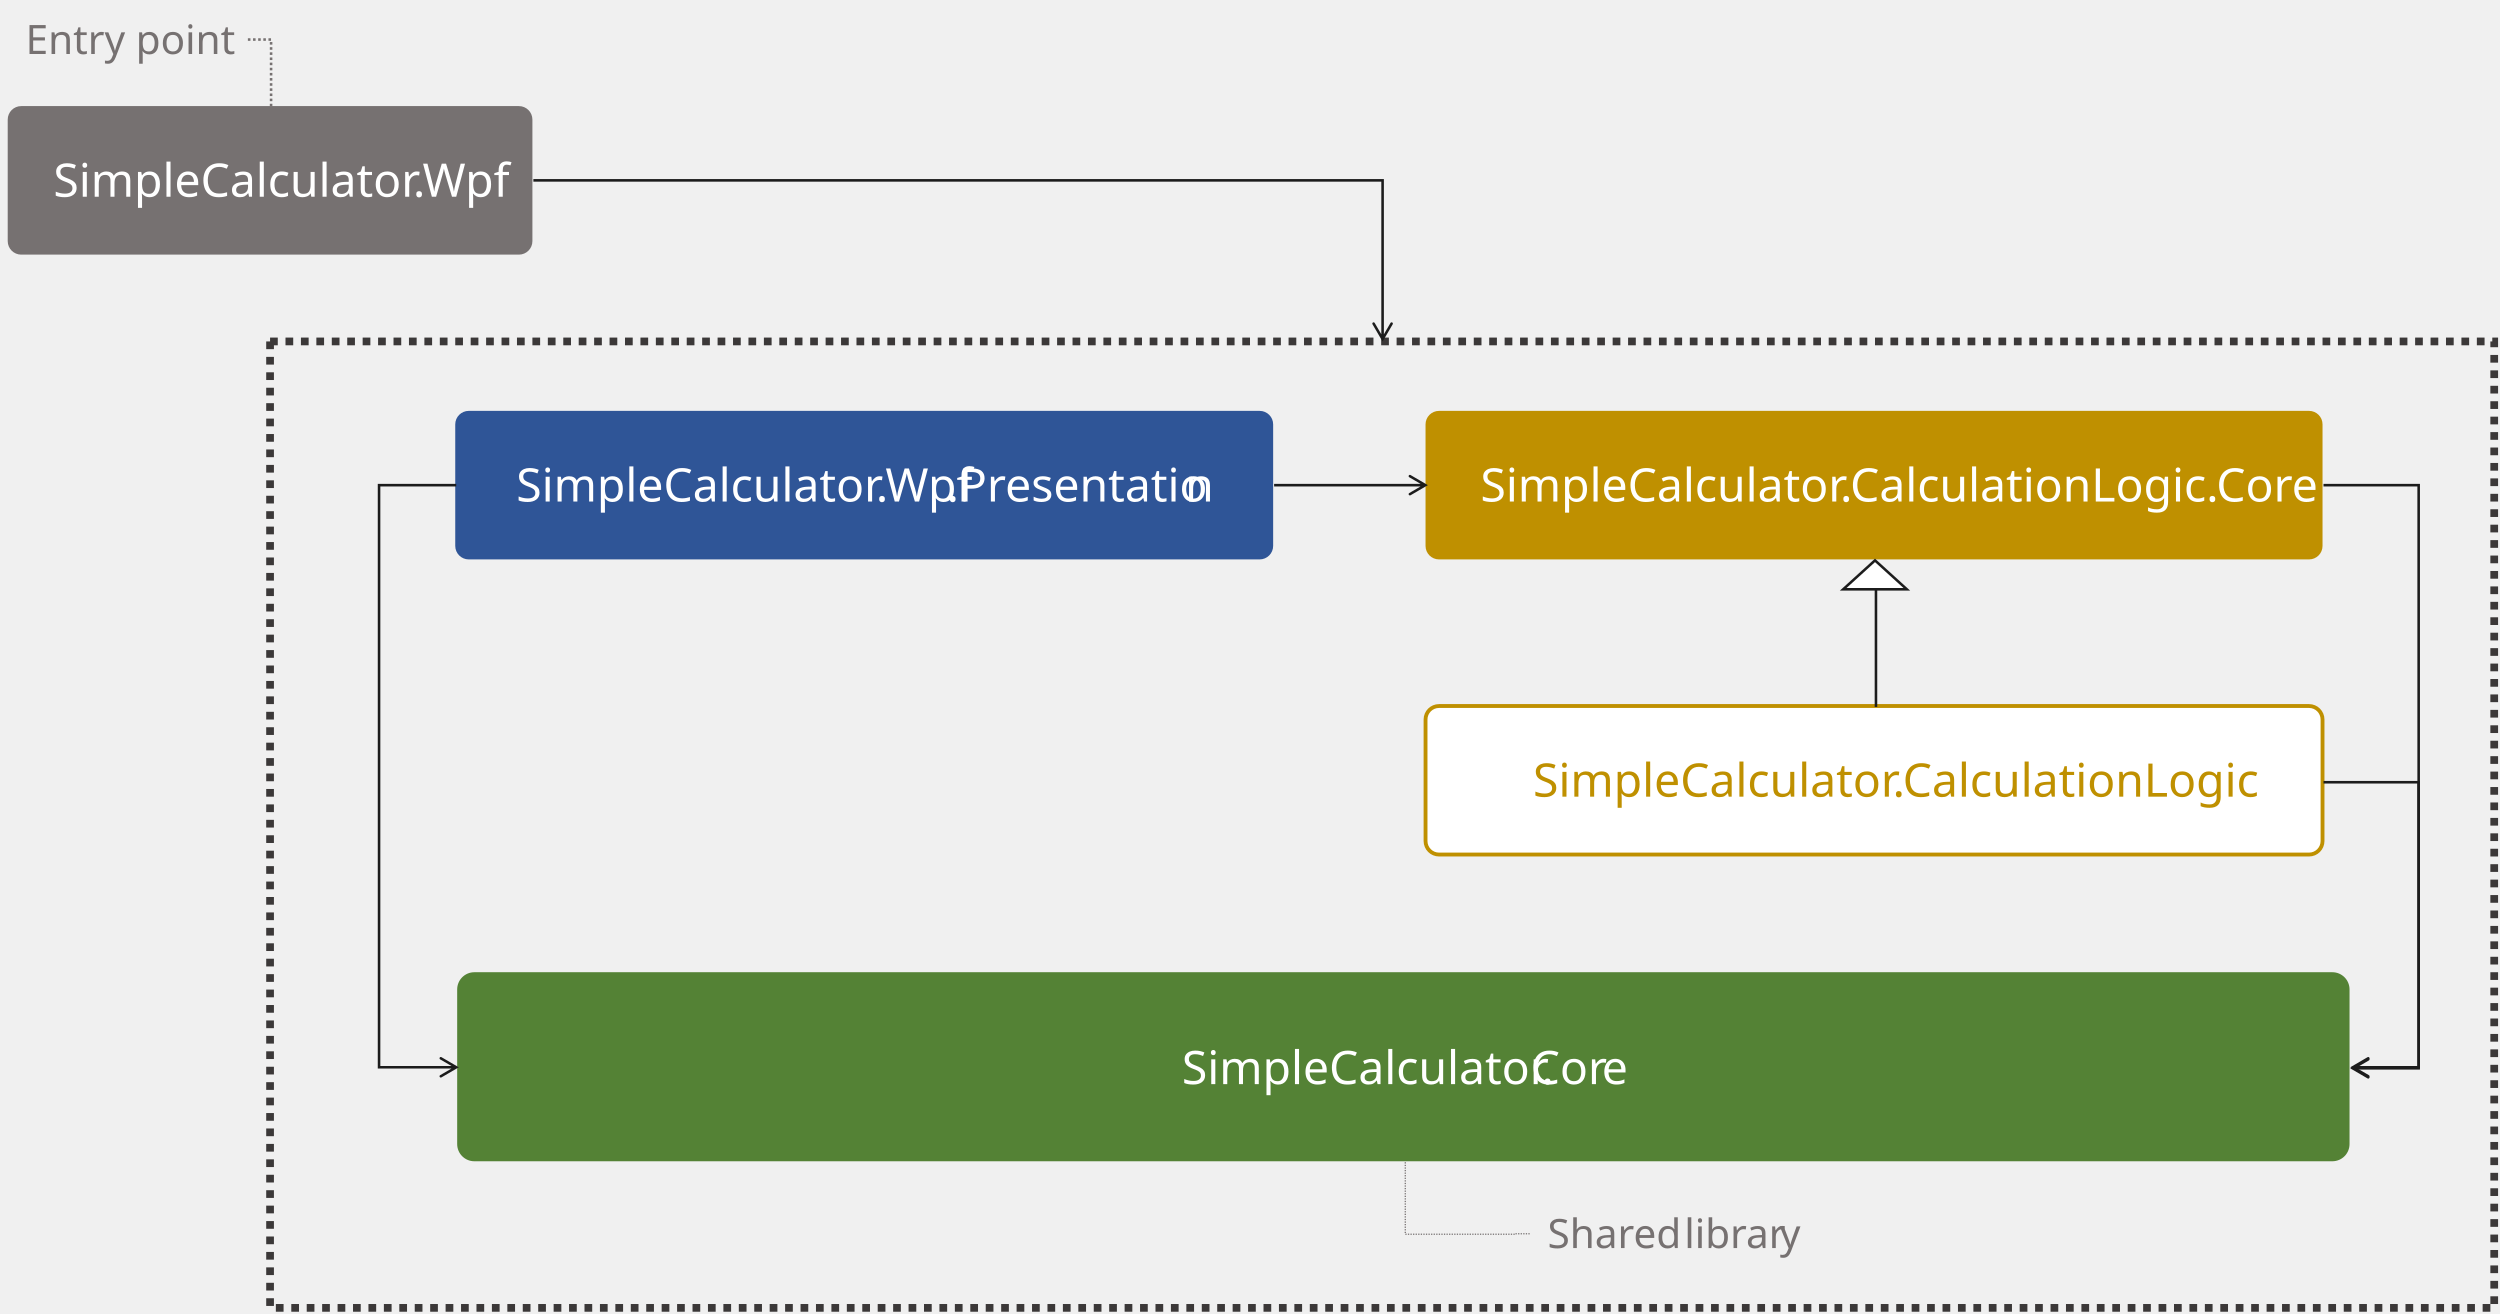
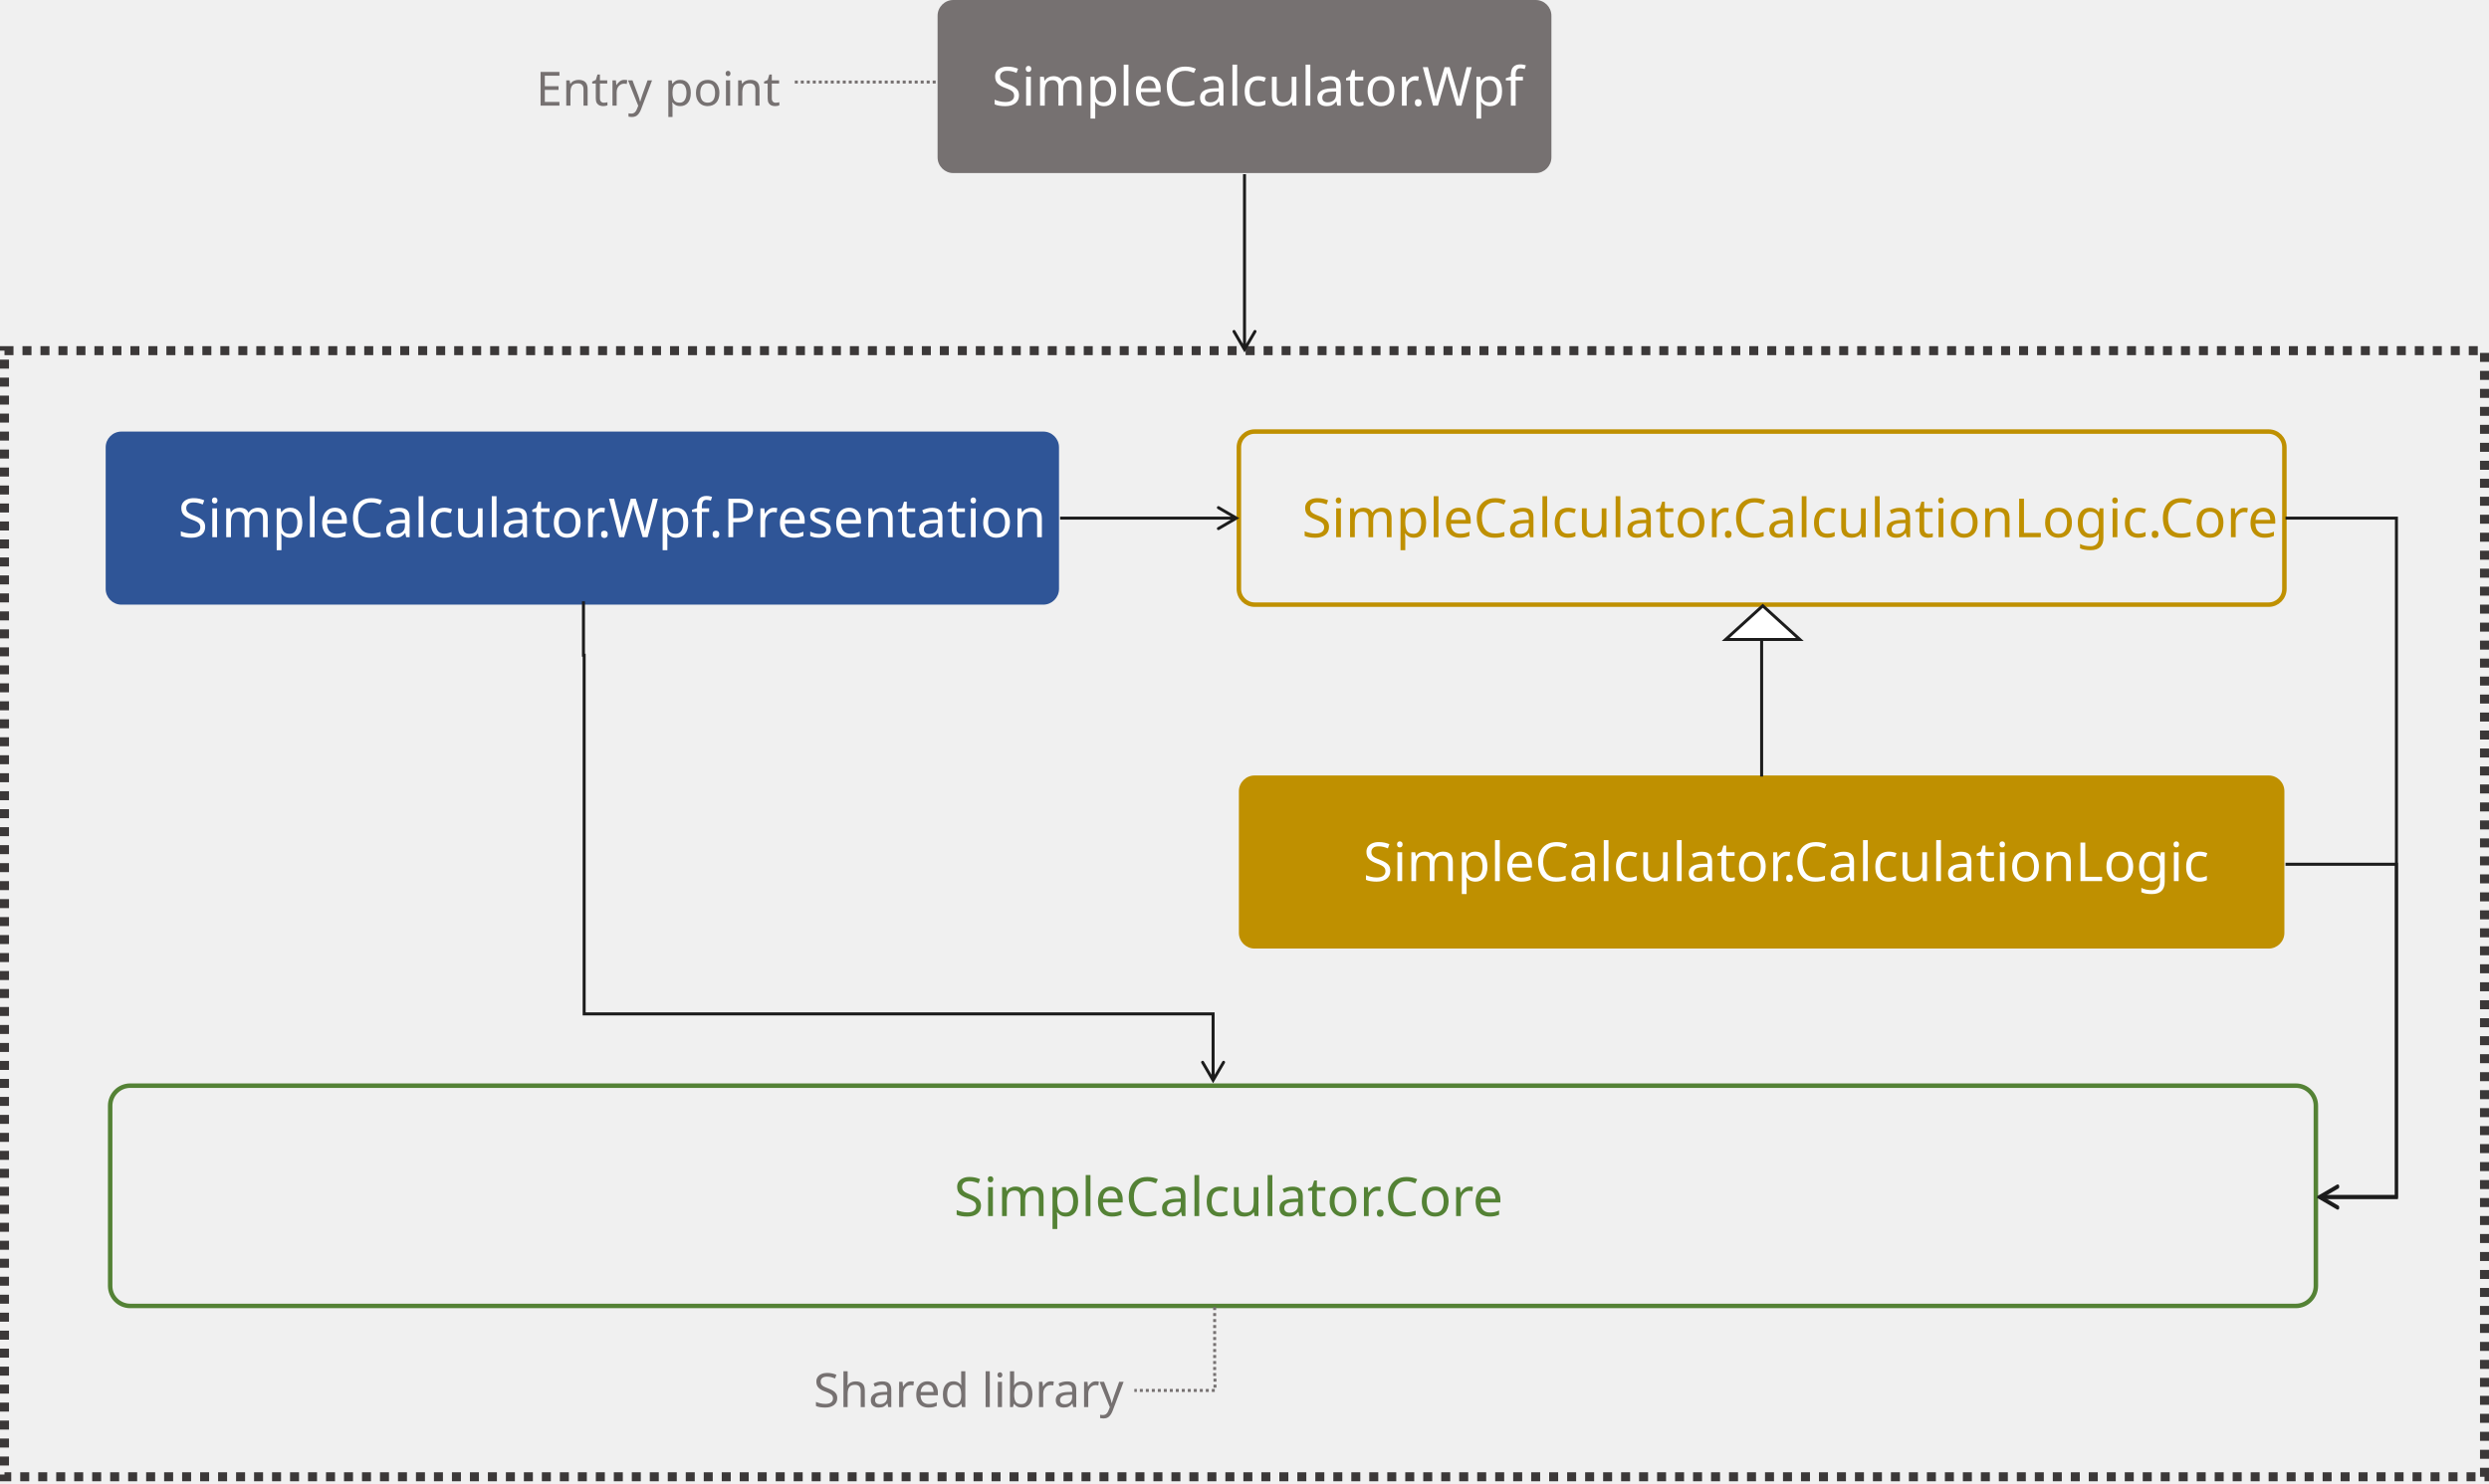
- <svg xmlns="http://www.w3.org/2000/svg" width="1296" height="681" overflow="hidden">
-   <g transform="translate(-15 -11)">
-     <path d="M19 73C19 69.134 22.134 66 26 66L284 66C287.866 66 291 69.134 291 73L291 136C291 139.866 287.866 143 284 143L26 143C22.134 143 19 139.866 19 136Z" fill="#767171" fill-rule="evenodd" />
-     <text fill="#FFFFFF" font-family="Segoe UI,Segoe UI_MSFontService,sans-serif" font-weight="400" font-size="24" transform="translate(42.6757 113)">SimpleCalculator.Wpf</text>
-     <text fill="#767171" font-family="Segoe UI,Segoe UI_MSFontService,sans-serif" font-weight="400" font-size="21" transform="translate(28.2667 39)">Entry point</text>
-     <path d="M143.5 31.5 155.531 31.5 155.531 66.742" stroke="#767171" stroke-width="1.333" stroke-miterlimit="8" stroke-dasharray="1.333 1.333" fill="none" fill-rule="evenodd" />
-     <path d="M260.909 613C255.989 613 252 609.011 252 604.091L252 523.909C252 518.989 255.989 515 260.909 515L1224.09 515C1229.01 515 1233 518.989 1233 523.909L1233 604.091C1233 609.011 1229.01 613 1224.09 613Z" fill="#548235" fill-rule="evenodd" />
-     <text fill="#FFFFFF" font-family="Segoe UI,Segoe UI_MSFontService,sans-serif" font-weight="400" font-size="24" transform="translate(627.69 573)">SimpleCalculator.</text>
-     <text fill="#FFFFFF" font-family="Segoe UI,Segoe UI_MSFontService,sans-serif" font-weight="400" font-size="24" transform="translate(808.51 573)">Cor</text>
-     <text fill="#FFFFFF" font-family="Segoe UI,Segoe UI_MSFontService,sans-serif" font-weight="400" font-size="24" transform="translate(845.364 573)">e</text>
-     <path d="M251 231C251 227.134 254.134 224 258 224L668 224C671.866 224 675 227.134 675 231L675 294C675 297.866 671.866 301 668 301L258 301C254.134 301 251 297.866 251 294Z" fill="#2F5597" fill-rule="evenodd" />
-     <text fill="#FFFFFF" font-family="Segoe UI,Segoe UI_MSFontService,sans-serif" font-weight="400" font-size="24" transform="translate(282.632 271)">SimpleCalculator.Wpf</text>
-     <text fill="#FFFFFF" font-family="Segoe UI,Segoe UI_MSFontService,sans-serif" font-weight="400" font-size="24" transform="translate(505.672 271)">.Presentatio</text>
-     <text fill="#FFFFFF" font-family="Segoe UI,Segoe UI_MSFontService,sans-serif" font-weight="400" font-size="24" transform="translate(629.358 271)">n</text>
-     <path d="M754 231C754 227.134 757.134 224 761 224L1212 224C1215.87 224 1219 227.134 1219 231L1219 294C1219 297.866 1215.87 301 1212 301L761 301C757.134 301 754 297.866 754 294Z" fill="#BF9000" fill-rule="evenodd" />
-     <text fill="#FFFFFF" font-family="Segoe UI,Segoe UI_MSFontService,sans-serif" font-weight="400" font-size="24" transform="translate(782.467 271)">SimpleCalculator.CalculationLogic.Core</text>
-     <path d="M754 384C754 380.134 757.134 377 761 377L1212 377C1215.87 377 1219 380.134 1219 384L1219 447C1219 450.866 1215.87 454 1212 454L761 454C757.134 454 754 450.866 754 447Z" stroke="#BF9000" stroke-width="2" stroke-miterlimit="8" fill="#FFFFFF" fill-rule="evenodd" />
-     <text fill="#BF9000" font-family="Segoe UI,Segoe UI_MSFontService,sans-serif" font-weight="400" font-size="24" transform="translate(809.727 424)">SimpleCalculator.CalculationLogic</text>
-     <path d="M675.5 261.833 753.894 261.833 753.894 263.167 675.5 263.167ZM746.23 257.258 755.217 262.5 746.23 267.743C745.912 267.928 745.504 267.821 745.318 267.503 745.133 267.185 745.24 266.776 745.558 266.591L753.558 261.924 753.558 263.076 745.558 258.409C745.24 258.224 745.133 257.816 745.318 257.498 745.504 257.18 745.912 257.072 746.23 257.258Z" fill="#1C1C1C" />
-     <path d="M970.5 316.5 987 301.5 1003.5 316.5Z" stroke="#1C1C1C" stroke-width="1.333" stroke-miterlimit="8" fill="#FFFFFF" fill-rule="evenodd" />
-     <path d="M987.5 316.5 987.5 377.471" stroke="#1C1C1C" stroke-width="1.333" stroke-miterlimit="8" fill="none" fill-rule="evenodd" />
-     <path d="M1219.5 261.833 1269.5 261.833 1269.5 564.944 1234.69 564.944 1234.69 563.611 1268.83 563.611 1268.17 564.278 1268.17 262.5 1268.83 263.167 1219.5 263.167ZM1242.36 569.52 1233.37 564.278 1242.36 559.035C1242.68 558.85 1243.08 558.957 1243.27 559.275 1243.46 559.593 1243.35 560.001 1243.03 560.187L1235.03 564.853 1235.03 563.702 1243.03 568.368C1243.35 568.554 1243.46 568.962 1243.27 569.28 1243.08 569.598 1242.68 569.706 1242.36 569.52Z" fill="#1C1C1C" />
-     <path d="M1219.5 415.833 1269.5 415.833 1269.5 565.495 1234.69 565.495 1234.69 564.161 1268.83 564.161 1268.17 564.828 1268.17 416.5 1268.83 417.167 1219.5 417.167ZM1242.36 570.071 1233.37 564.828 1242.36 559.586C1242.68 559.4 1243.08 559.507 1243.27 559.825 1243.46 560.143 1243.35 560.552 1243.03 560.737L1235.03 565.404 1235.03 564.252 1243.03 568.919C1243.35 569.104 1243.46 569.513 1243.27 569.831 1243.08 570.149 1242.68 570.256 1242.36 570.071Z" fill="#1C1C1C" />
-     <path d="M251.5 263.167 211.5 263.167 212.167 262.5 212.167 564.278 211.5 563.611 251.513 563.611 251.513 564.944 210.833 564.944 210.833 261.833 251.5 261.833ZM243.849 559.035 252.836 564.278 243.849 569.52C243.531 569.706 243.123 569.598 242.938 569.28 242.752 568.962 242.859 568.554 243.177 568.368L251.177 563.702 251.177 564.853 243.177 560.187C242.859 560.001 242.752 559.593 242.938 559.275 243.123 558.957 243.531 558.85 243.849 559.035Z" fill="#1C1C1C" />
-     <text fill="#767171" font-family="Segoe UI,Segoe UI_MSFontService,sans-serif" font-weight="400" font-size="21" transform="translate(817.249 658)">Shared</text>
-     <text fill="#767171" font-family="Segoe UI,Segoe UI_MSFontService,sans-serif" font-weight="400" font-size="21" transform="translate(888.136 658)">librar</text>
-     <text fill="#767171" font-family="Segoe UI,Segoe UI_MSFontService,sans-serif" font-weight="400" font-size="21" transform="translate(937.656 658)">y</text>
-     <path d="M0 0 37.334 0 37.334 56.936 37.092 56.936 37.092 64.872" stroke="#767171" stroke-width="0.667" stroke-miterlimit="8" stroke-dasharray="0.667 0.667" fill="none" fill-rule="evenodd" transform="matrix(1.83697e-16 1 1 -1.83697e-16 743.5 613.5)" />
-     <rect x="155" y="188" width="1153" height="501" stroke="#3B3838" stroke-width="4" stroke-miterlimit="8" stroke-dasharray="4 4" fill="none" />
-     <path d="M291.5 103.833 732.405 103.833 732.405 186.762 731.072 186.762 731.072 104.5 731.738 105.167 291.5 105.167ZM736.981 179.097 731.738 188.084 726.496 179.097C726.31 178.779 726.418 178.371 726.736 178.185 727.054 178 727.462 178.107 727.647 178.425L732.314 186.425 731.162 186.425 735.829 178.425C736.015 178.107 736.423 178 736.741 178.185 737.059 178.371 737.166 178.779 736.981 179.097Z" fill="#1C1C1C" />
+ <svg xmlns="http://www.w3.org/2000/svg" width="1107" height="660" overflow="hidden">
+   <g transform="translate(-98 -43)">
+     <path d="M515 50C515 46.134 518.134 43 522 43L781 43C784.866 43 788 46.134 788 50L788 113C788 116.866 784.866 120 781 120L522 120C518.134 120 515 116.866 515 113Z" fill="#767171" fill-rule="evenodd" />
+     <text fill="#FFFFFF" font-family="Segoe UI,Segoe UI_MSFontService,sans-serif" font-weight="400" font-size="24" transform="translate(539.152 90)">SimpleCalculator.Wpf</text>
+     <text fill="#767171" font-family="Segoe UI,Segoe UI_MSFontService,sans-serif" font-weight="400" font-size="21" transform="translate(336.39 90)">Entry point</text>
+     <path d="M451.5 79.5 515.597 79.5" stroke="#767171" stroke-width="1.333" stroke-miterlimit="8" stroke-dasharray="1.333 1.333" fill="none" fill-rule="evenodd" />
+     <path d="M155.909 624C150.989 624 147 620.011 147 615.091L147 534.909C147 529.989 150.989 526 155.909 526L1119.09 526C1124.01 526 1128 529.989 1128 534.909L1128 615.091C1128 620.011 1124.01 624 1119.09 624Z" stroke="#548235" stroke-width="2" stroke-miterlimit="8" fill="none" fill-rule="evenodd" />
+     <text fill="#548235" font-family="Segoe UI,Segoe UI_MSFontService,sans-serif" font-weight="400" font-size="24" transform="translate(522.262 584)">SimpleCalculator.Core</text>
+     <path d="M145 242C145 238.134 148.134 235 152 235L562 235C565.866 235 569 238.134 569 242L569 305C569 308.866 565.866 312 562 312L152 312C148.134 312 145 308.866 145 305Z" fill="#2F5597" fill-rule="evenodd" />
+     <text fill="#FFFFFF" font-family="Segoe UI,Segoe UI_MSFontService,sans-serif" font-weight="400" font-size="24" transform="translate(177.203 282)">SimpleCalculator.Wpf.Presentation</text>
+     <path d="M649 242C649 238.134 652.134 235 656 235L1107 235C1110.87 235 1114 238.134 1114 242L1114 305C1114 308.866 1110.87 312 1107 312L656 312C652.134 312 649 308.866 649 305Z" stroke="#BF9000" stroke-width="2" stroke-miterlimit="8" fill="none" fill-rule="evenodd" />
+     <text fill="#BF9000" font-family="Segoe UI,Segoe UI_MSFontService,sans-serif" font-weight="400" font-size="24" transform="translate(677.039 282)">SimpleCalculator.CalculationLogic.Core</text>
+     <path d="M649 395C649 391.134 652.134 388 656 388L1107 388C1110.87 388 1114 391.134 1114 395L1114 458C1114 461.866 1110.87 465 1107 465L656 465C652.134 465 649 461.866 649 458Z" fill="#BF9000" fill-rule="evenodd" />
+     <text fill="#FFFFFF" font-family="Segoe UI,Segoe UI_MSFontService,sans-serif" font-weight="400" font-size="24" transform="translate(704.299 435)">SimpleCalculator.CalculationLogic</text>
+     <path d="M569.5 272.833 647.894 272.833 647.894 274.167 569.5 274.167ZM640.23 268.258 649.217 273.5 640.23 278.743C639.912 278.928 639.504 278.821 639.318 278.503 639.133 278.185 639.24 277.776 639.558 277.591L647.558 272.924 647.558 274.076 639.558 269.409C639.24 269.224 639.133 268.816 639.318 268.498 639.504 268.18 639.912 268.072 640.23 268.258Z" fill="#1C1C1C" />
+     <path d="M865.5 327.5 882 312.5 898.5 327.5Z" stroke="#1C1C1C" stroke-width="1.333" stroke-miterlimit="8" fill="#FFFFFF" fill-rule="evenodd" />
+     <path d="M881.5 327.5 881.5 388.471" stroke="#1C1C1C" stroke-width="1.333" stroke-miterlimit="8" fill="none" fill-rule="evenodd" />
+     <path d="M1114.5 272.833 1164.5 272.833 1164.5 575.944 1129.69 575.944 1129.69 574.611 1163.83 574.611 1163.17 575.278 1163.17 273.5 1163.83 274.167 1114.5 274.167ZM1137.36 580.52 1128.37 575.278 1137.36 570.035C1137.68 569.85 1138.08 569.957 1138.27 570.275 1138.46 570.593 1138.35 571.001 1138.03 571.187L1130.03 575.853 1130.03 574.702 1138.03 579.368C1138.35 579.554 1138.46 579.962 1138.27 580.28 1138.08 580.598 1137.68 580.706 1137.36 580.52Z" fill="#1C1C1C" />
+     <path d="M1114.5 426.833 1164.5 426.833 1164.5 576.495 1129.69 576.495 1129.69 575.161 1163.83 575.161 1163.17 575.828 1163.17 427.5 1163.83 428.167 1114.5 428.167ZM1137.36 581.071 1128.37 575.828 1137.36 570.586C1137.68 570.4 1138.08 570.507 1138.27 570.825 1138.46 571.143 1138.35 571.552 1138.03 571.737L1130.03 576.404 1130.03 575.252 1138.03 579.919C1138.35 580.104 1138.46 580.513 1138.27 580.831 1138.08 581.149 1137.68 581.256 1137.36 581.071Z" fill="#1C1C1C" />
+     <path d="M0-0.667 24.667-0.667 24.667 0.303 24-0.364 184.23-0.364 184.23 280.032 183.563 279.366 213.1 279.366 213.1 280.699 182.896 280.699 182.896 0.303 183.563 0.969 23.333 0.969 23.333 0 24 0.667 0 0.667ZM205.436 274.79 214.423 280.032 205.436 285.275C205.118 285.46 204.71 285.353 204.525 285.035 204.339 284.717 204.446 284.309 204.764 284.123L212.764 279.456 212.764 280.608 204.764 275.942C204.446 275.756 204.339 275.348 204.525 275.03 204.71 274.712 205.118 274.604 205.436 274.79Z" fill="#1C1C1C" transform="matrix(1.83697e-16 1 1 -1.83697e-16 357.5 310.5)" />
+     <text fill="#767171" font-family="Segoe UI,Segoe UI_MSFontService,sans-serif" font-weight="400" font-size="21" transform="translate(459.821 669)">Shared library</text>
+     <rect x="100" y="199" width="1103" height="501" stroke="#3B3838" stroke-width="4" stroke-miterlimit="8" stroke-dasharray="4 4" fill="none" />
+     <path d="M638.224 624.5 638.224 655.484 638.367 655.484 638.367 661.592 602.5 661.592" stroke="#767171" stroke-width="1.333" stroke-miterlimit="8" stroke-dasharray="1.333 1.333" fill="none" fill-rule="evenodd" />
+     <path d="M652.167 120.5 652.167 198.469 650.833 198.469 650.833 120.5ZM656.743 190.805 651.5 199.792 646.258 190.805C646.072 190.487 646.18 190.079 646.498 189.893 646.816 189.708 647.224 189.815 647.409 190.133L652.076 198.133 650.924 198.133 655.591 190.133C655.776 189.815 656.185 189.707 656.503 189.893 656.821 190.079 656.928 190.487 656.743 190.805Z" fill="#1C1C1C" />
  </g>
</svg>
